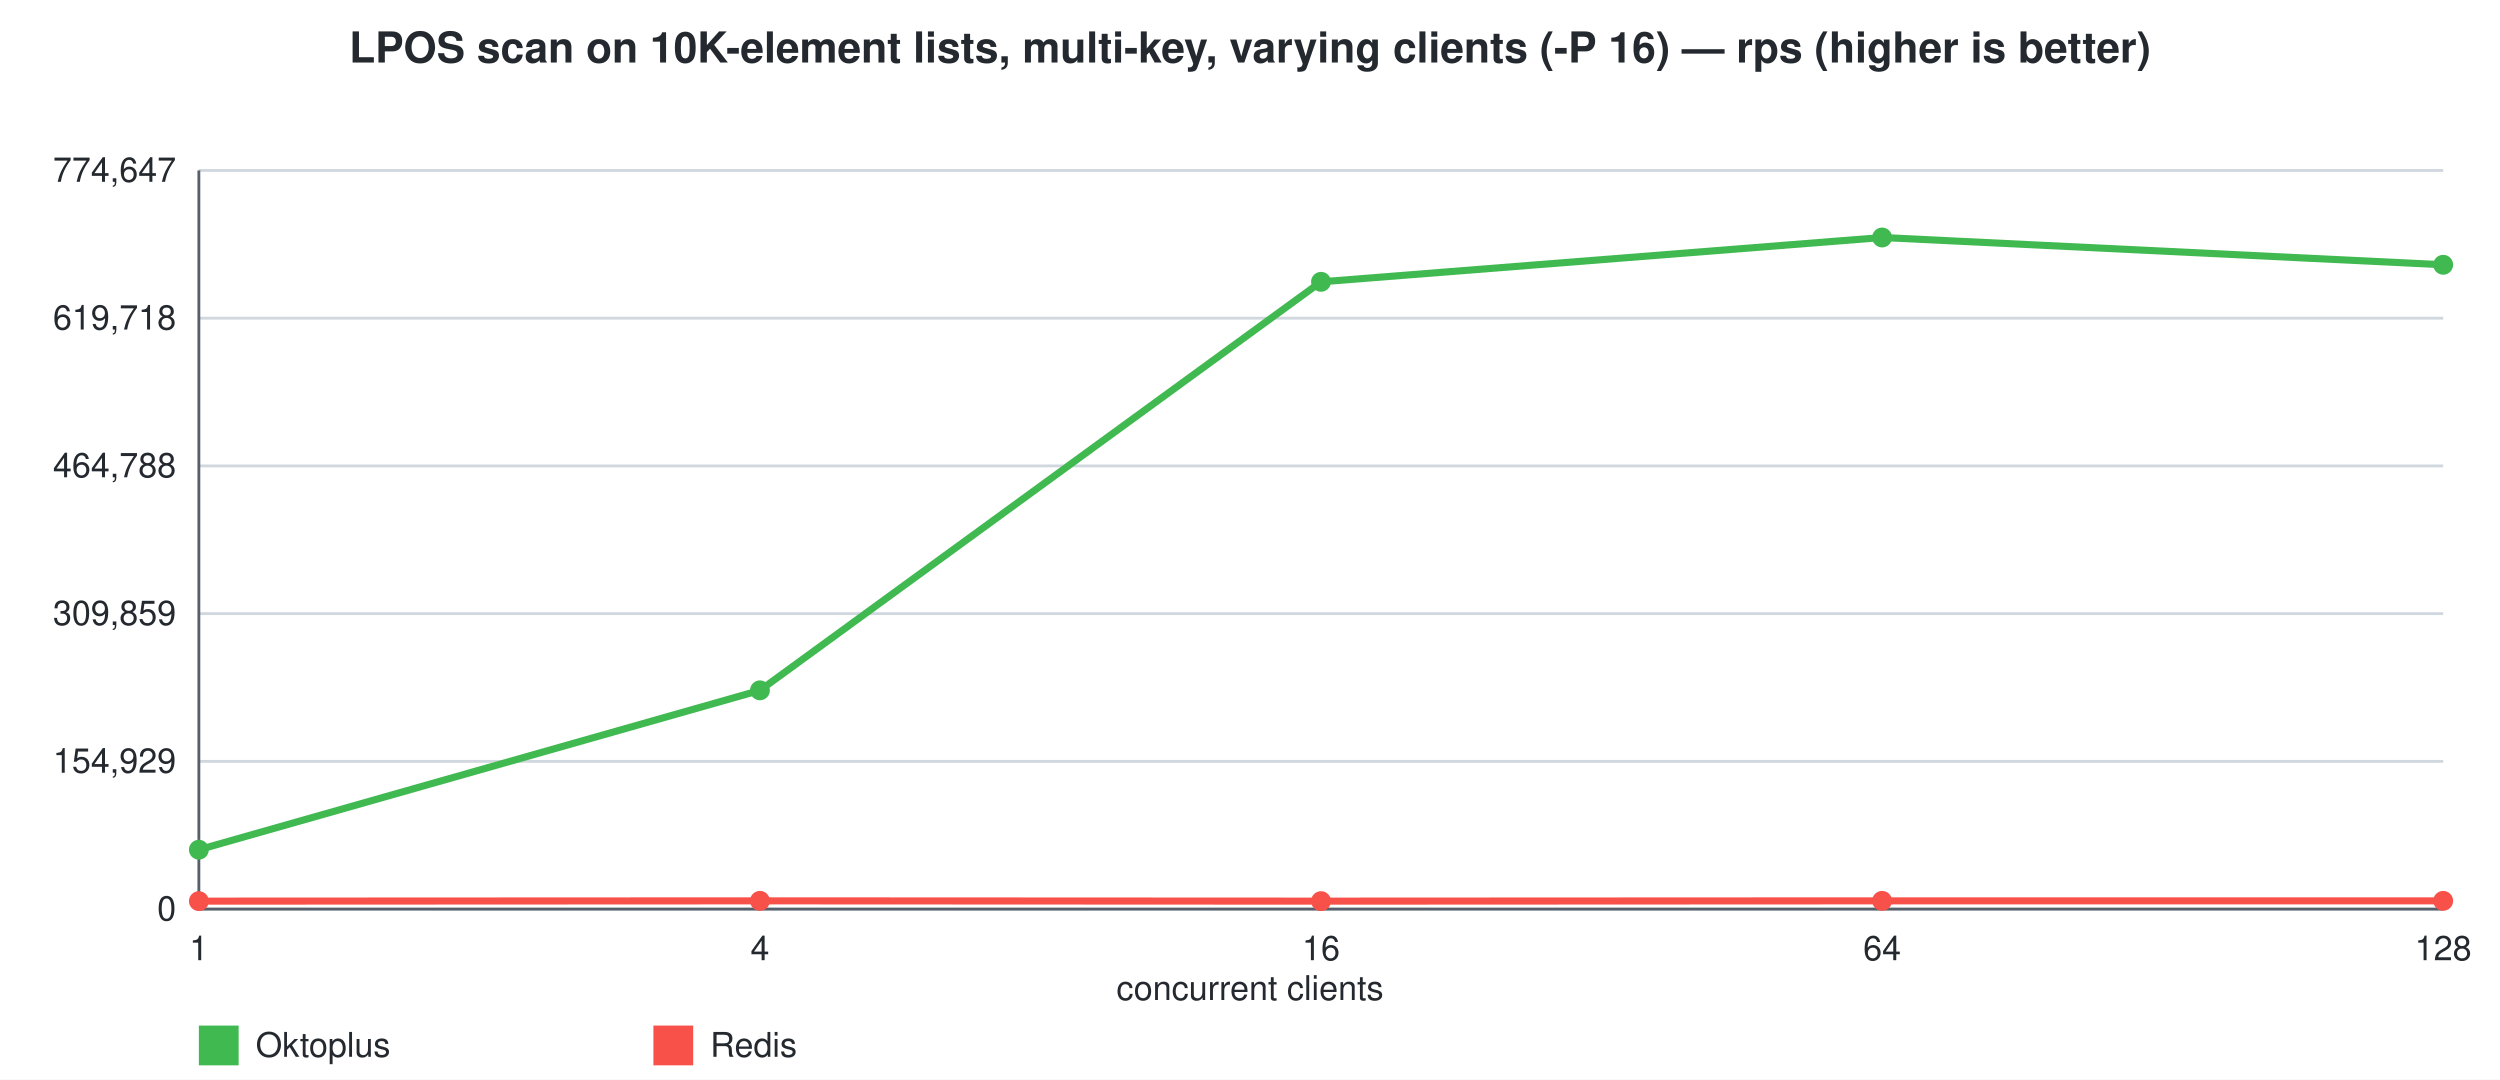
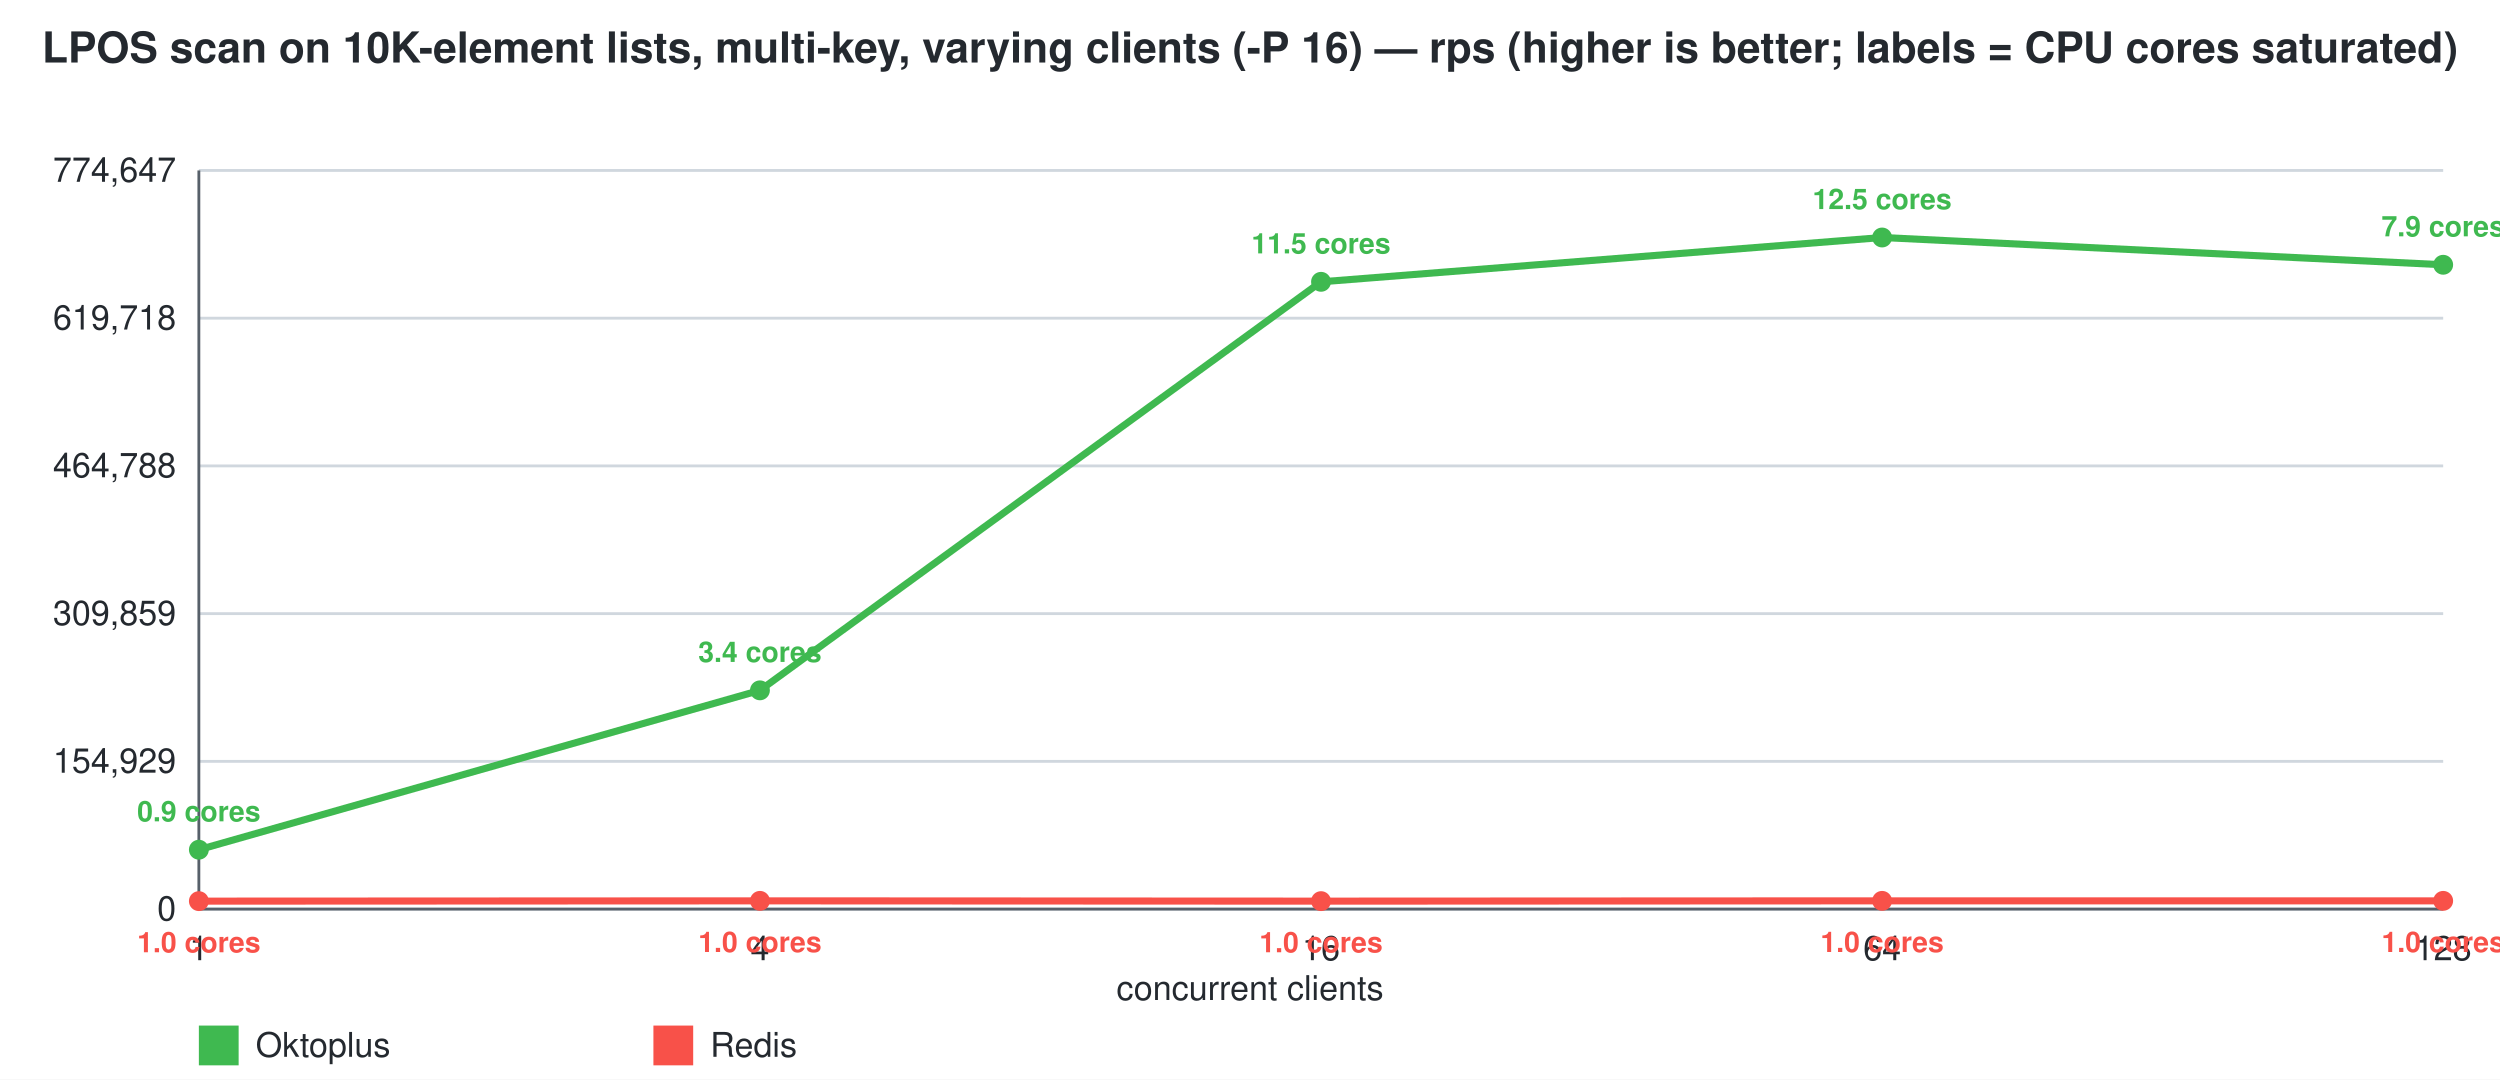
<svg xmlns="http://www.w3.org/2000/svg" width="880" height="380" viewBox="0 0 880 380" font-family="-apple-system, Segoe UI, Helvetica, Arial, sans-serif" font-size="12">
  <rect width="880" height="380" fill="#ffffff" />
-   <text x="440.0" y="22" text-anchor="middle" fill="#24292f" font-size="15" font-weight="600">LPOS scan on 10K-element lists, multi-key, varying clients (-P 16) — rps (higher is better)</text>
+   <text x="440.0" y="22" text-anchor="middle" fill="#24292f" font-size="15" font-weight="600">LPOS scan on 10K-element lists, multi-key, varying clients (-P 16) — rps (higher is better; labels = CPU cores saturated)</text>
  <line x1="70" y1="320.0" x2="860" y2="320.0" stroke="#d0d7de" stroke-width="1" />
  <text x="62" y="324.0" text-anchor="end" fill="#24292f">0</text>
  <line x1="70" y1="268.0" x2="860" y2="268.0" stroke="#d0d7de" stroke-width="1" />
  <text x="62" y="272.0" text-anchor="end" fill="#24292f">154,929</text>
  <line x1="70" y1="216.0" x2="860" y2="216.0" stroke="#d0d7de" stroke-width="1" />
  <text x="62" y="220.0" text-anchor="end" fill="#24292f">309,859</text>
  <line x1="70" y1="164" x2="860" y2="164" stroke="#d0d7de" stroke-width="1" />
  <text x="62" y="168" text-anchor="end" fill="#24292f">464,788</text>
  <line x1="70" y1="112.0" x2="860" y2="112.0" stroke="#d0d7de" stroke-width="1" />
  <text x="62" y="116.0" text-anchor="end" fill="#24292f">619,718</text>
  <line x1="70" y1="60.0" x2="860" y2="60.0" stroke="#d0d7de" stroke-width="1" />
  <text x="62" y="64.0" text-anchor="end" fill="#24292f">774,647</text>
  <line x1="70" y1="60" x2="70" y2="320" stroke="#57606a" stroke-width="1" />
  <line x1="70" y1="320" x2="860" y2="320" stroke="#57606a" stroke-width="1" />
  <text x="70.0" y="338" text-anchor="middle" fill="#24292f">1</text>
  <text x="267.5" y="338" text-anchor="middle" fill="#24292f">4</text>
  <text x="465.0" y="338" text-anchor="middle" fill="#24292f">16</text>
  <text x="662.5" y="338" text-anchor="middle" fill="#24292f">64</text>
  <text x="860.0" y="338" text-anchor="middle" fill="#24292f">128</text>
  <text x="440.0" y="352" text-anchor="middle" fill="#24292f">concurrent clients</text>
  <polyline fill="none" stroke="#3fb950" stroke-width="2.5" points="70.0,299.1 267.5,243.0 465.0,99.2 662.5,83.6 860.0,93.2" />
  <circle cx="70.0" cy="299.1" r="3.5" fill="#3fb950" />
  <circle cx="267.5" cy="243.0" r="3.5" fill="#3fb950" />
  <circle cx="465.0" cy="99.2" r="3.5" fill="#3fb950" />
  <circle cx="662.5" cy="83.6" r="3.5" fill="#3fb950" />
  <circle cx="860.0" cy="93.2" r="3.5" fill="#3fb950" />
+   <text x="70.0" y="289.1" text-anchor="middle" fill="#3fb950" font-size="10" font-weight="600">0.9 cores</text>
+   <text x="267.5" y="233.0" text-anchor="middle" fill="#3fb950" font-size="10" font-weight="600">3.4 cores</text>
+   <text x="465.0" y="89.2" text-anchor="middle" fill="#3fb950" font-size="10" font-weight="600">11.5 cores</text>
+   <text x="662.5" y="73.6" text-anchor="middle" fill="#3fb950" font-size="10" font-weight="600">12.5 cores</text>
+   <text x="860.0" y="83.2" text-anchor="middle" fill="#3fb950" font-size="10" font-weight="600">7.9 cores</text>
  <polyline fill="none" stroke="#f85149" stroke-width="2.5" points="70.0,317.2 267.5,317.1 465.0,317.2 662.5,317.1 860.0,317.1" />
  <circle cx="70.0" cy="317.2" r="3.5" fill="#f85149" />
  <circle cx="267.5" cy="317.1" r="3.5" fill="#f85149" />
  <circle cx="465.0" cy="317.2" r="3.5" fill="#f85149" />
  <circle cx="662.5" cy="317.1" r="3.5" fill="#f85149" />
  <circle cx="860.0" cy="317.1" r="3.5" fill="#f85149" />
+   <text x="70.0" y="335.2" text-anchor="middle" fill="#f85149" font-size="10" font-weight="600">1.0 cores</text>
+   <text x="267.5" y="335.1" text-anchor="middle" fill="#f85149" font-size="10" font-weight="600">1.0 cores</text>
+   <text x="465.0" y="335.2" text-anchor="middle" fill="#f85149" font-size="10" font-weight="600">1.0 cores</text>
+   <text x="662.5" y="335.1" text-anchor="middle" fill="#f85149" font-size="10" font-weight="600">1.0 cores</text>
+   <text x="860.0" y="335.1" text-anchor="middle" fill="#f85149" font-size="10" font-weight="600">1.0 cores</text>
  <rect x="70" y="361" width="14" height="14" fill="#3fb950" />
  <text x="90" y="372" fill="#24292f">Oktoplus</text>
  <rect x="230" y="361" width="14" height="14" fill="#f85149" />
  <text x="250" y="372" fill="#24292f">Redis</text>
</svg>
